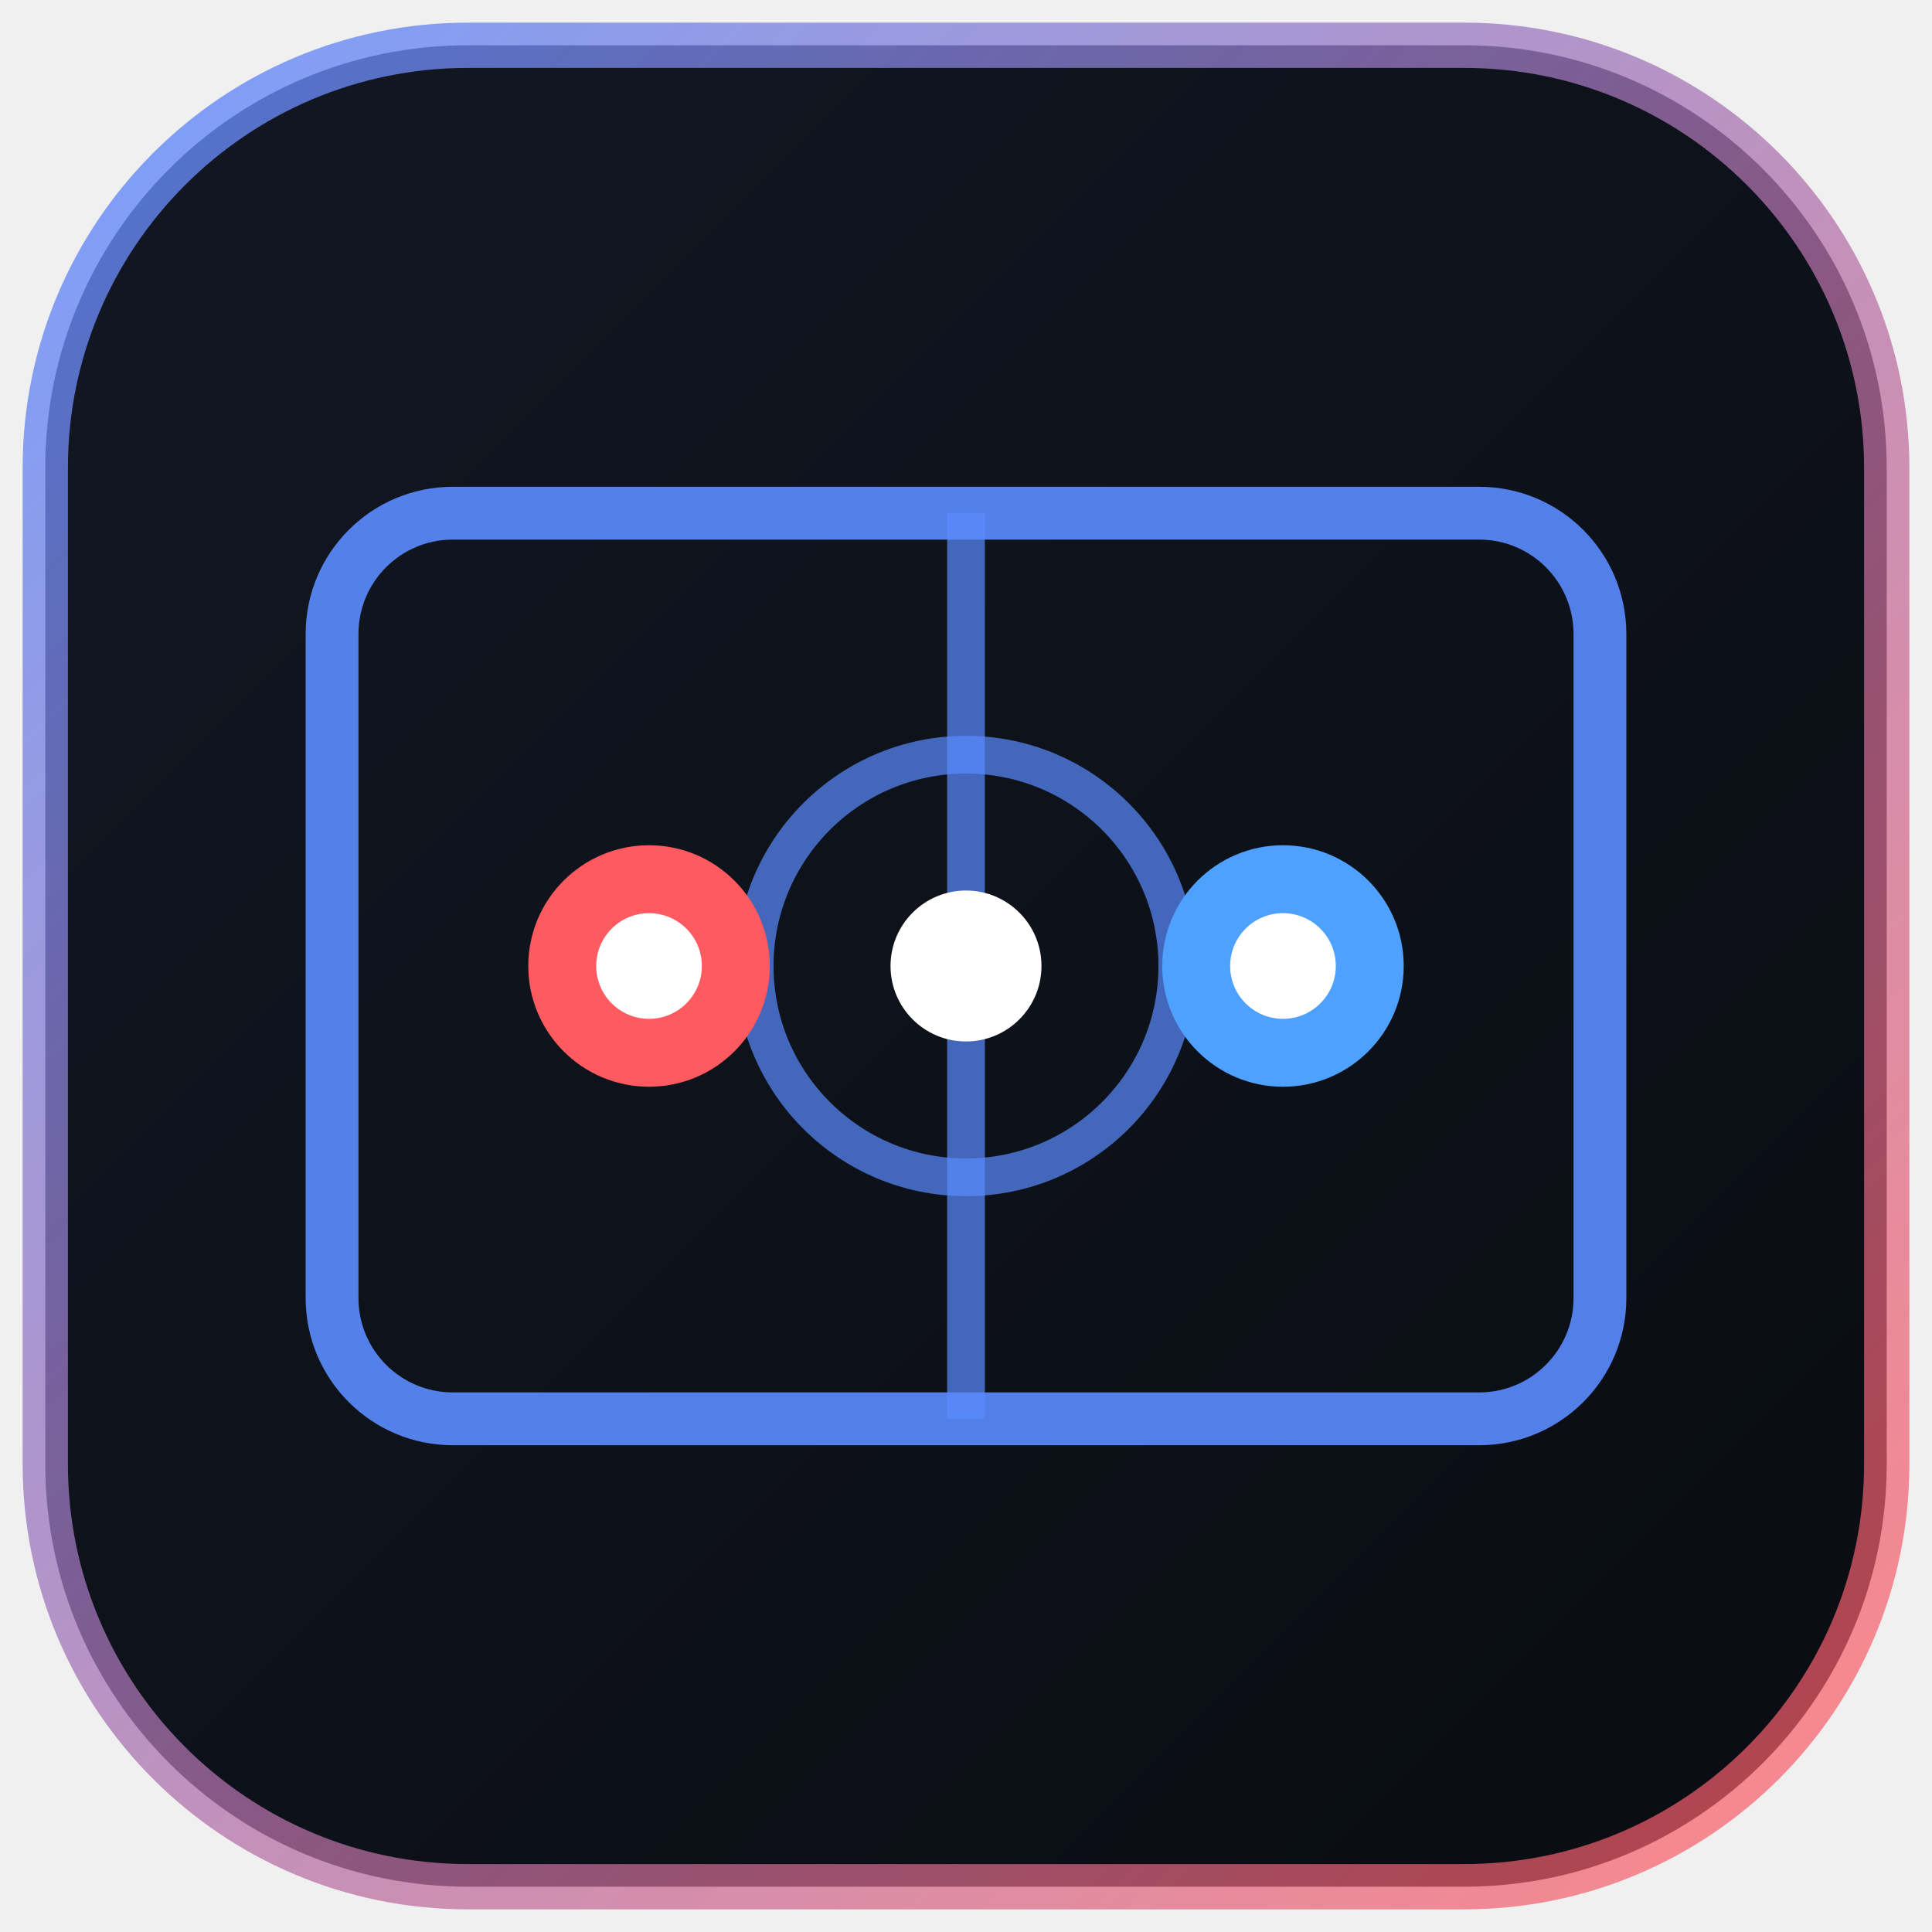
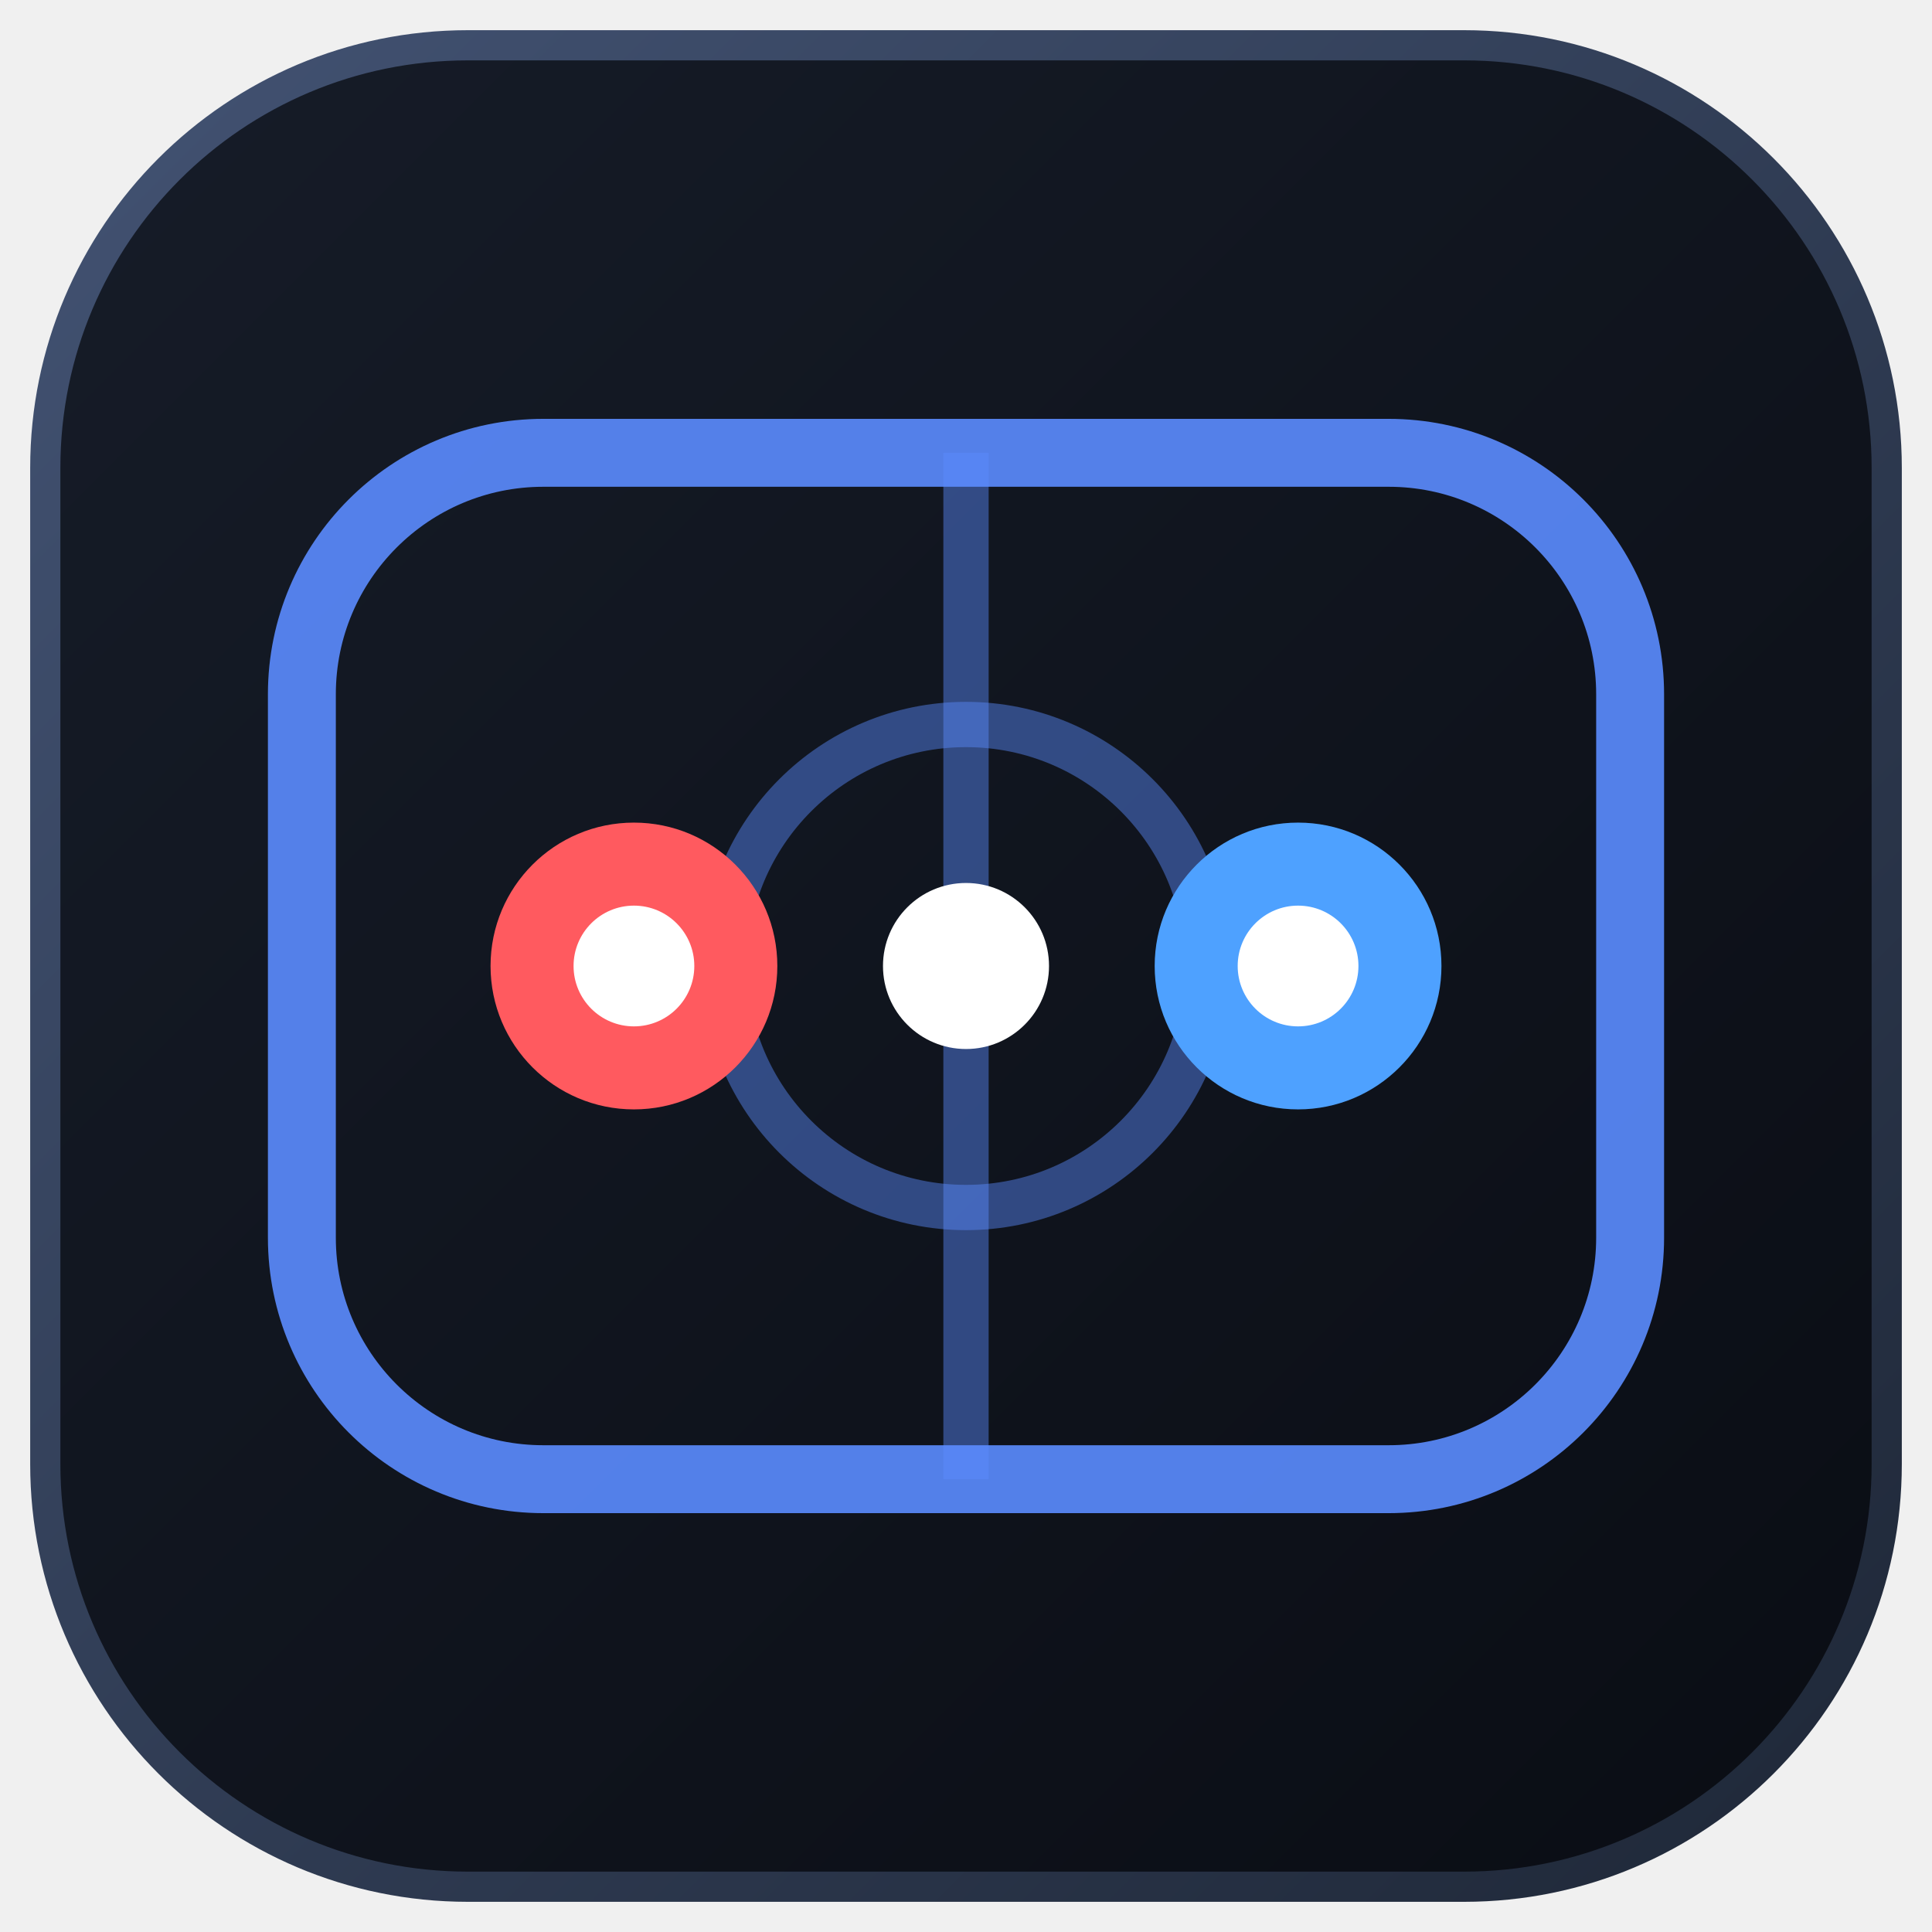
- <svg xmlns="http://www.w3.org/2000/svg" viewBox="0 0 128 128">
+ <svg xmlns="http://www.w3.org/2000/svg" viewBox="0 0 128 128" width="128" height="128">
  <defs>
    <linearGradient id="bg" x1="0%" y1="0%" x2="100%" y2="100%">
-       <stop offset="0%" stop-color="#121722" />
-       <stop offset="100%" stop-color="#090c12" />
+       <stop offset="0%" stop-color="#161c28" />
+       <stop offset="100%" stop-color="#0a0d14" />
    </linearGradient>
    <linearGradient id="border" x1="0%" y1="0%" x2="100%" y2="100%">
-       <stop offset="0%" stop-color="#5b8cff" stop-opacity="0.8" />
-       <stop offset="100%" stop-color="#ff5a5f" stop-opacity="0.7" />
+       <stop offset="0%" stop-color="#425272" />
+       <stop offset="100%" stop-color="#1f2838" />
    </linearGradient>
  </defs>
-   <rect x="3" y="3" width="122" height="122" rx="28" fill="url(#bg)" stroke="url(#border)" stroke-width="3" />
-   <rect x="22" y="34" width="84" height="60" rx="8" fill="none" stroke="#5b8cff" stroke-width="3.5" stroke-opacity="0.9" />
-   <line x1="64" y1="34" x2="64" y2="94" stroke="#5b8cff" stroke-width="2.5" stroke-opacity="0.7" />
-   <circle cx="64" cy="64" r="14" fill="none" stroke="#5b8cff" stroke-width="2.5" stroke-opacity="0.7" />
-   <circle cx="43" cy="64" r="8" fill="#ff5a5f" />
-   <circle cx="43" cy="64" r="3.5" fill="#ffffff" />
-   <circle cx="85" cy="64" r="8" fill="#4ea1ff" />
-   <circle cx="85" cy="64" r="3.5" fill="#ffffff" />
-   <circle cx="64" cy="64" r="5" fill="#ffffff" />
+   <rect x="3" y="3" width="122" height="122" rx="28" fill="url(#bg)" stroke="url(#border)" stroke-width="2" />
+   <rect x="20" y="30" width="88" height="68" rx="16" fill="none" stroke="#5b8cff" stroke-width="4.5" stroke-opacity="0.9" />
+   <line x1="64" y1="30" x2="64" y2="98" stroke="#5b8cff" stroke-width="3" stroke-opacity="0.45" />
+   <circle cx="64" cy="64" r="16" fill="none" stroke="#5b8cff" stroke-width="3" stroke-opacity="0.45" />
+   <circle cx="42" cy="64" r="9.5" fill="#ff5a5f" />
+   <circle cx="42" cy="64" r="4" fill="#ffffff" />
+   <circle cx="86" cy="64" r="9.5" fill="#4ea1ff" />
+   <circle cx="86" cy="64" r="4" fill="#ffffff" />
+   <circle cx="64" cy="64" r="5.5" fill="#ffffff" />
</svg>
